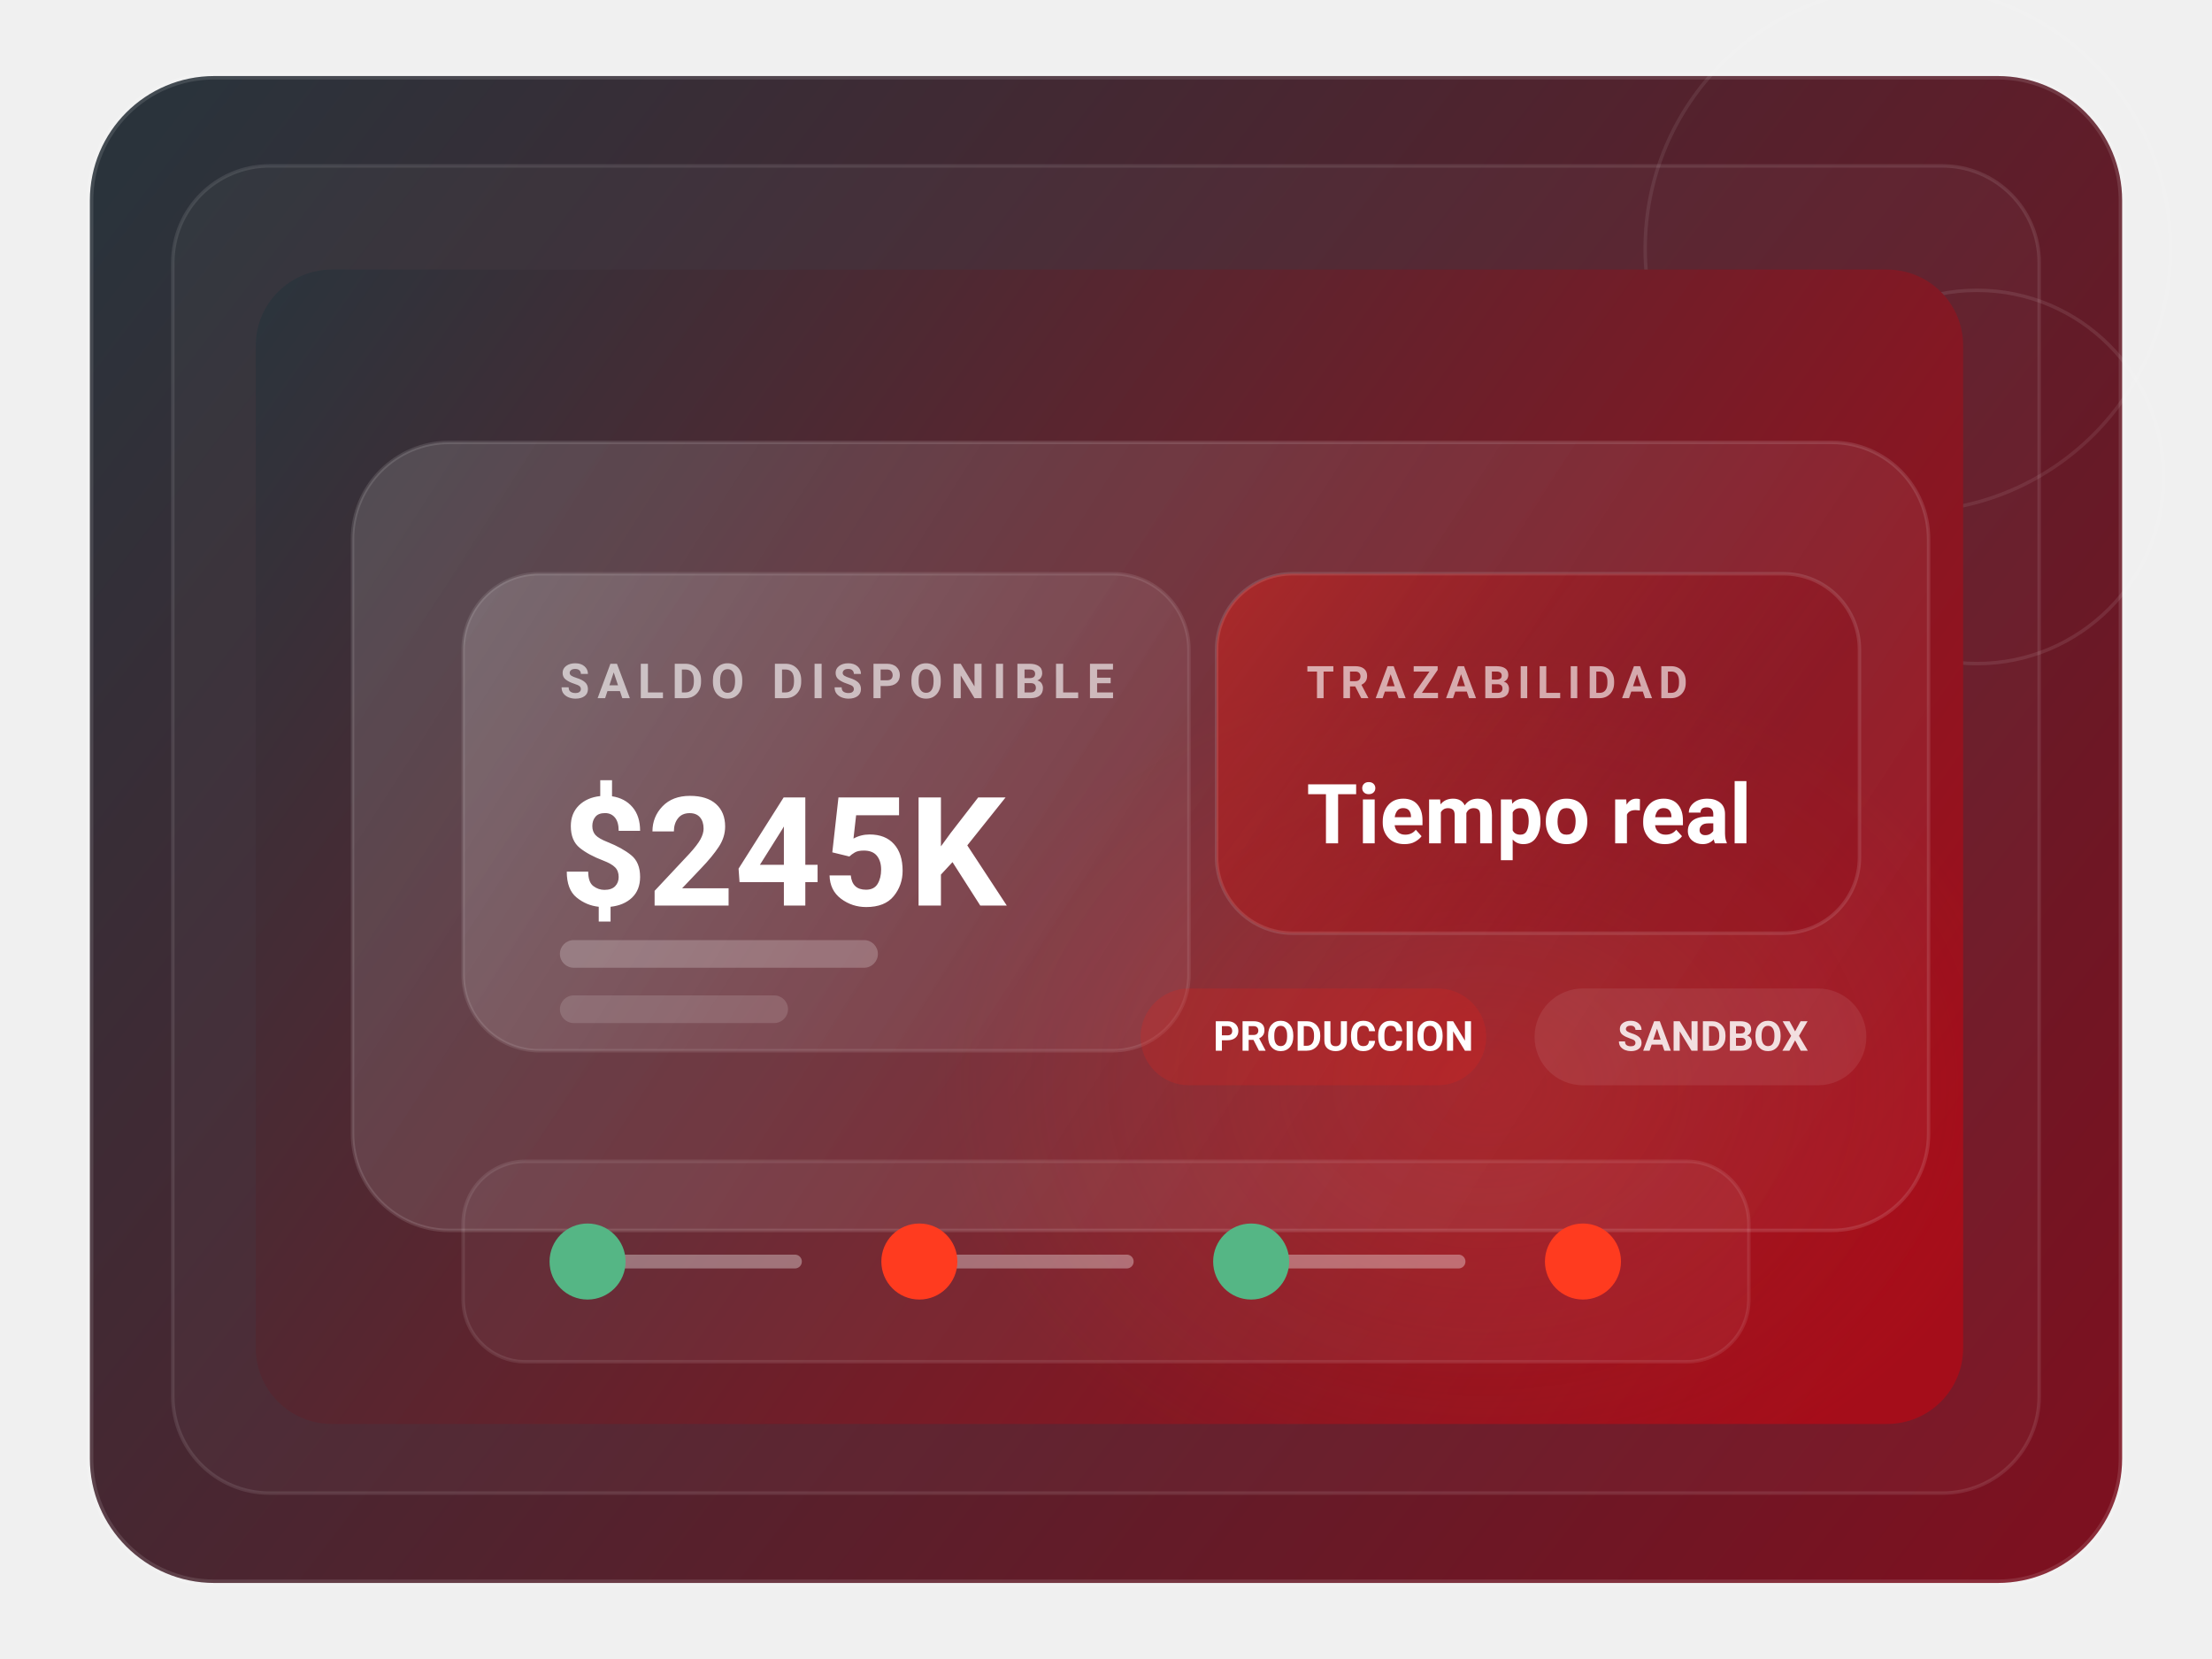
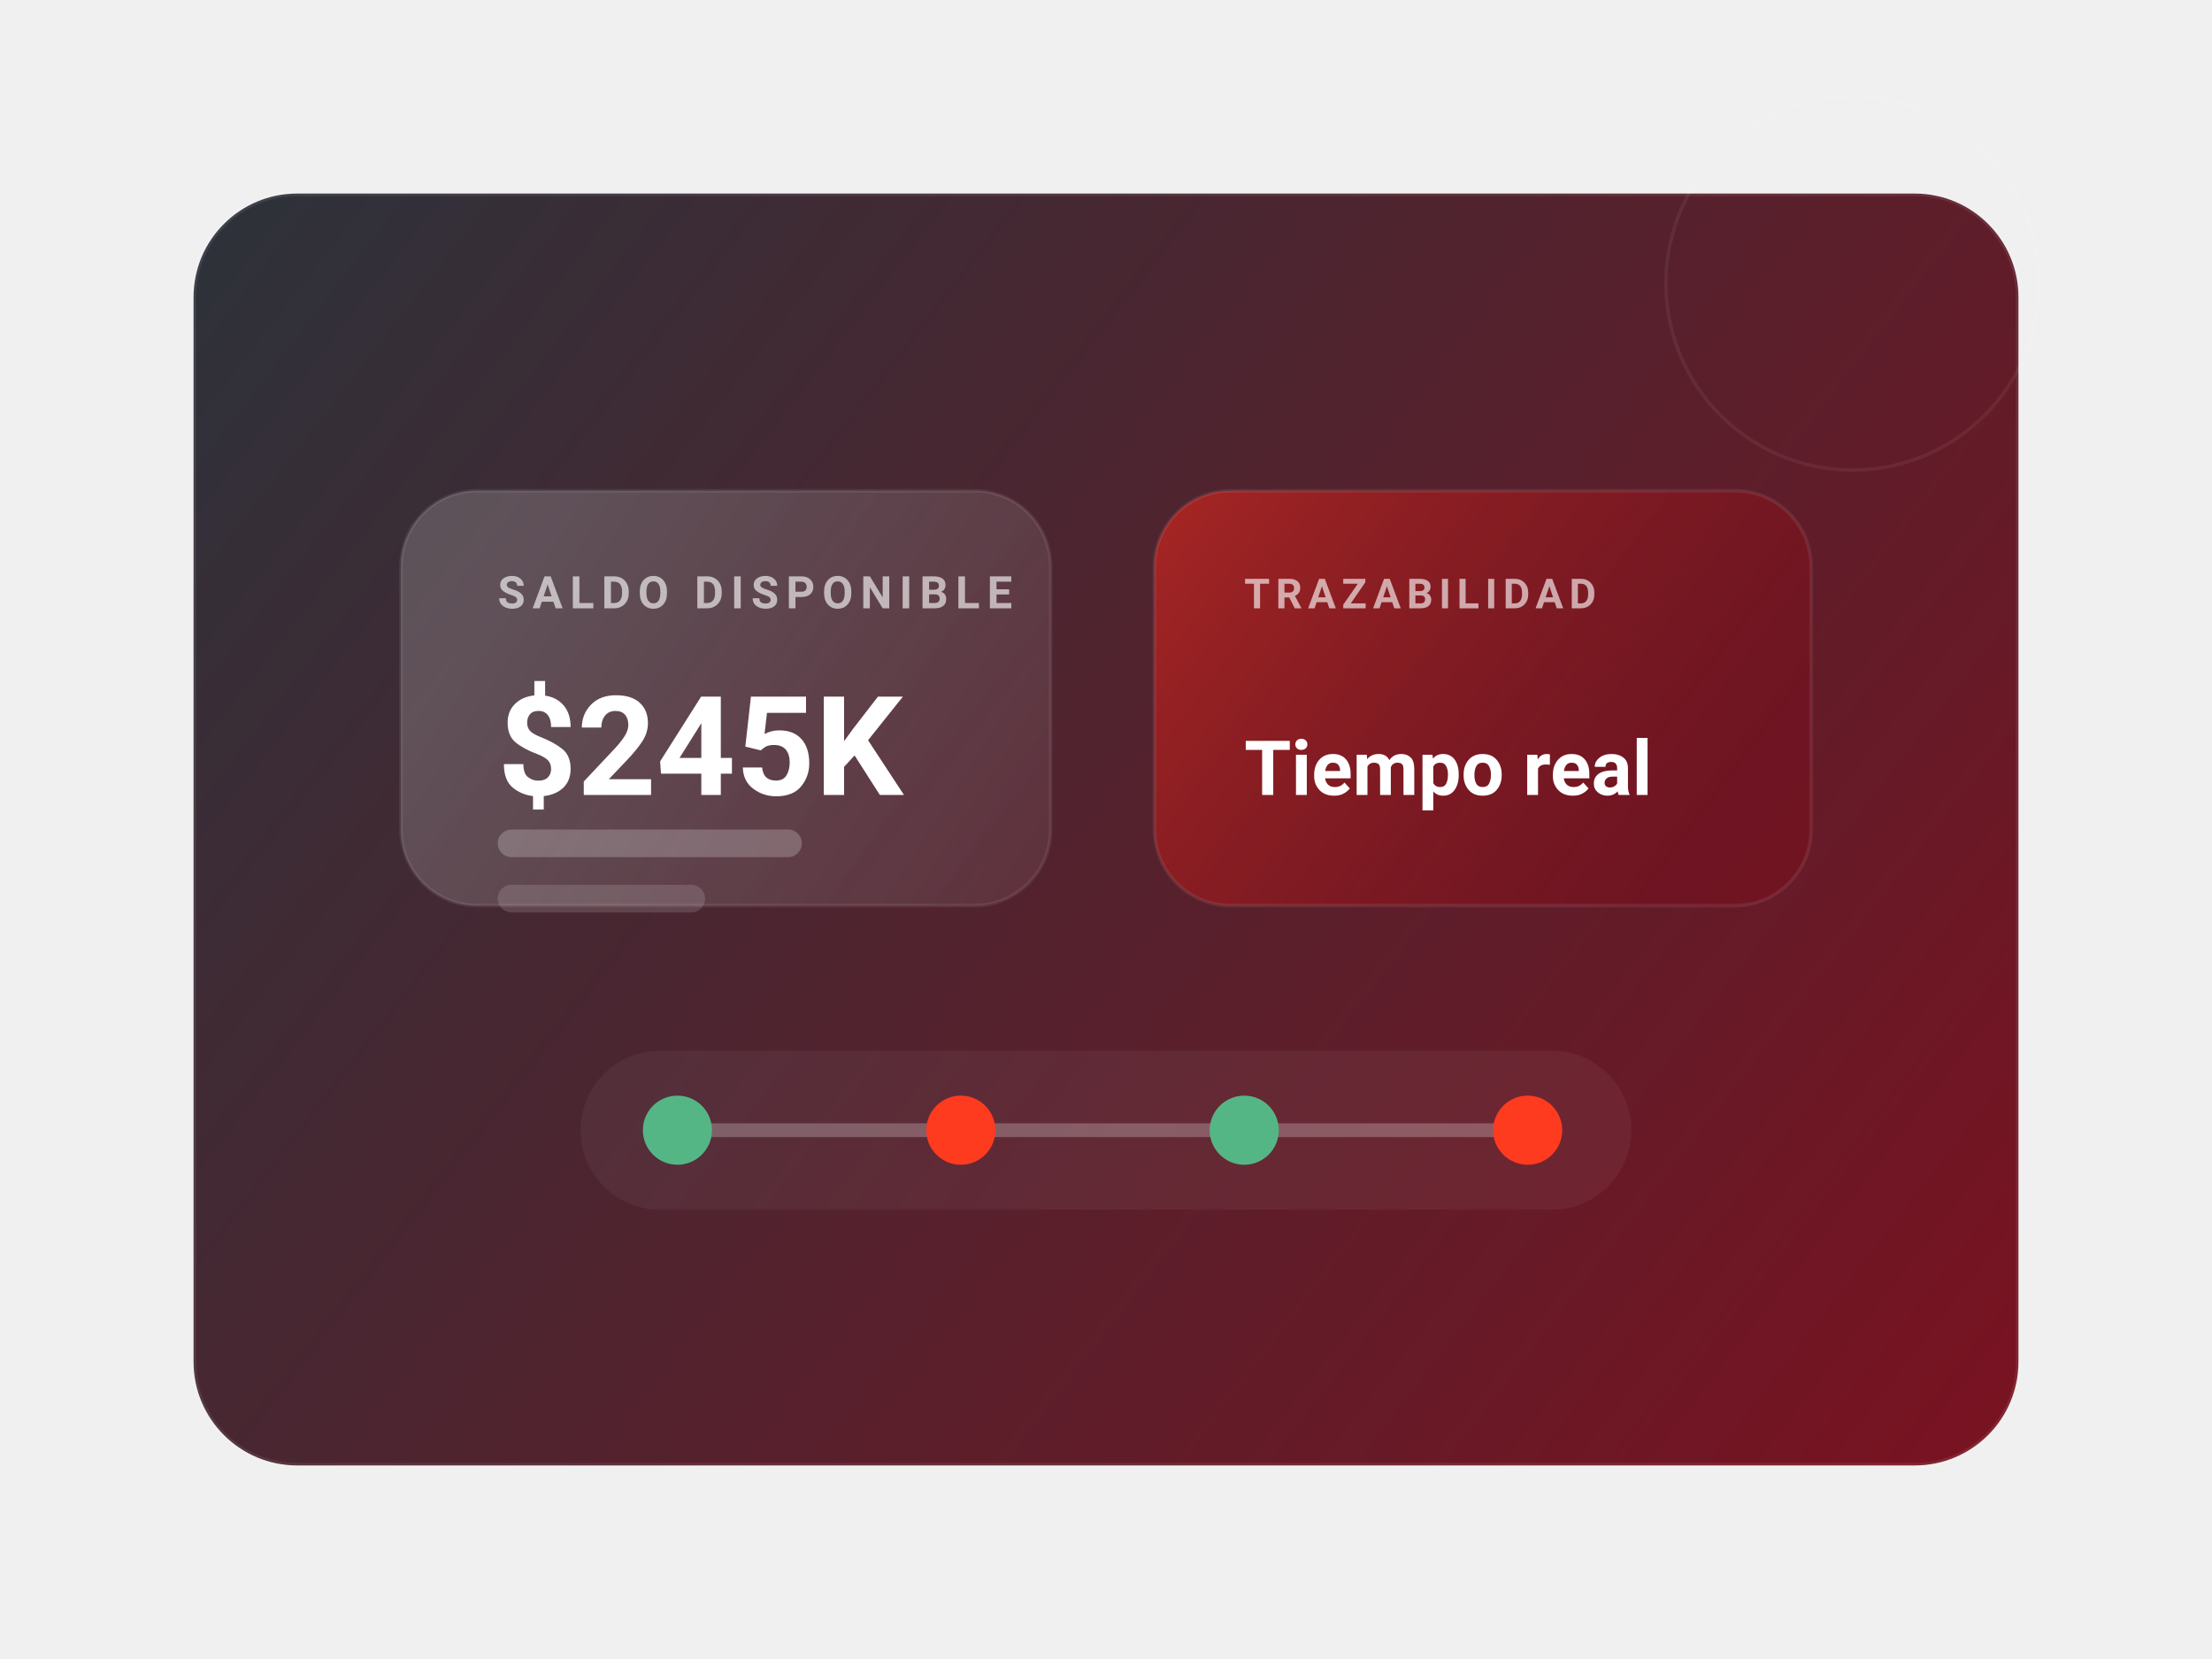
<svg xmlns="http://www.w3.org/2000/svg" width="640" height="480" viewBox="0 0 640 480" fill="none">
  <defs>
    <linearGradient id="outerBg" x1="46" y1="34" x2="586" y2="452" gradientUnits="userSpaceOnUse">
      <stop stop-color="#2A333B" />
      <stop offset="1" stop-color="#7C1120" />
    </linearGradient>
    <linearGradient id="innerBg" x1="86" y1="70" x2="540" y2="392" gradientUnits="userSpaceOnUse">
      <stop stop-color="#2B343C" />
      <stop offset="1" stop-color="#A50D1A" />
    </linearGradient>
    <linearGradient id="glassPanel" x1="117" y1="114" x2="507" y2="362" gradientUnits="userSpaceOnUse">
      <stop stop-color="#FFFFFF" stop-opacity="0.14" />
      <stop offset="1" stop-color="#FFFFFF" stop-opacity="0.04" />
    </linearGradient>
    <linearGradient id="balanceCard" x1="152" y1="154" x2="319" y2="260" gradientUnits="userSpaceOnUse">
      <stop stop-color="#FFFFFF" stop-opacity="0.18" />
      <stop offset="1" stop-color="#FFFFFF" stop-opacity="0.06" />
    </linearGradient>
    <linearGradient id="trackingCard" x1="335" y1="154" x2="479" y2="262" gradientUnits="userSpaceOnUse">
      <stop stop-color="#E1251B" stop-opacity="0.58" />
      <stop offset="1" stop-color="#870412" stop-opacity="0.28" />
    </linearGradient>
    <radialGradient id="redGlow" cx="0" cy="0" r="1" gradientUnits="userSpaceOnUse" gradientTransform="translate(430 314) rotate(90) scale(126 160)">
      <stop stop-color="#E1251B" stop-opacity="0.28" />
      <stop offset="1" stop-color="#E1251B" stop-opacity="0" />
    </radialGradient>
  </defs>
-   <rect x="26" y="22" width="588" height="436" rx="36" fill="url(#outerBg)" />
-   <rect x="26" y="22" width="588" height="436" rx="36" stroke="#FFFFFF" stroke-opacity="0.12" stroke-width="2" />
-   <rect x="50" y="48" width="540" height="384" rx="28" fill="#FFFFFF" fill-opacity="0.03" />
-   <rect x="50" y="48" width="540" height="384" rx="28" stroke="#FFFFFF" stroke-opacity="0.1" />
-   <circle cx="552" cy="72" r="76" stroke="#FFFFFF" stroke-opacity="0.08" />
-   <circle cx="572" cy="138" r="54" stroke="#FFFFFF" stroke-opacity="0.09" />
-   <rect x="74" y="78" width="494" height="334" rx="22" fill="url(#innerBg)" />
-   <rect x="74" y="78" width="494" height="334" rx="22" fill="url(#redGlow)" />
-   <rect x="102" y="128" width="456" height="228" rx="28" fill="url(#glassPanel)" />
-   <rect x="102" y="128" width="456" height="228" rx="28" stroke="#FFFFFF" stroke-opacity="0.12" />
-   <rect x="134" y="166" width="210" height="138" rx="22" fill="url(#balanceCard)" />
-   <rect x="134" y="166" width="210" height="138" rx="22" stroke="#FFFFFF" stroke-opacity="0.1" />
-   <text x="162" y="202" fill="#FFFFFF" fill-opacity="0.62" font-family="Roboto, Arial, sans-serif" font-size="14" font-weight="700" letter-spacing="0.16em">SALDO DISPONIBLE</text>
-   <text x="162" y="262" fill="#FFFFFF" font-family="Roboto, Arial, sans-serif" font-size="44" font-weight="700">$245K</text>
-   <rect x="162" y="272" width="92" height="8" rx="4" fill="#FFFFFF" fill-opacity="0.22" />
-   <rect x="162" y="288" width="66" height="8" rx="4" fill="#FFFFFF" fill-opacity="0.14" />
-   <rect x="352" y="166" width="186" height="104" rx="22" fill="url(#trackingCard)" />
-   <rect x="352" y="166" width="186" height="104" rx="22" stroke="#FFFFFF" stroke-opacity="0.12" />
-   <text x="378" y="202" fill="#FFFFFF" fill-opacity="0.62" font-family="Roboto, Arial, sans-serif" font-size="13" font-weight="700" letter-spacing="0.14em">TRAZABILIDAD</text>
-   <text x="378" y="244" fill="#FFFFFF" font-family="Roboto, Arial, sans-serif" font-size="24" font-weight="700">Tiempo real</text>
-   <rect x="330" y="286" width="100" height="28" rx="14" fill="#E1251B" fill-opacity="0.24" />
-   <text x="351" y="304" fill="#FFFFFF" font-family="Roboto, Arial, sans-serif" font-size="12" font-weight="700">PRODUCCION</text>
-   <rect x="444" y="286" width="96" height="28" rx="14" fill="#FFFFFF" fill-opacity="0.08" />
-   <text x="468" y="304" fill="#FFFFFF" fill-opacity="0.84" font-family="Roboto, Arial, sans-serif" font-size="12" font-weight="700">SANDBOX</text>
-   <rect x="134" y="336" width="372" height="58" rx="18" fill="#FFFFFF" fill-opacity="0.05" />
-   <rect x="134" y="336" width="372" height="58" rx="18" stroke="#FFFFFF" stroke-opacity="0.09" />
-   <path d="M174 365H230" stroke="#FFFFFF" stroke-opacity="0.34" stroke-width="4" stroke-linecap="round" />
-   <path d="M270 365H326" stroke="#FFFFFF" stroke-opacity="0.34" stroke-width="4" stroke-linecap="round" />
-   <path d="M366 365H422" stroke="#FFFFFF" stroke-opacity="0.34" stroke-width="4" stroke-linecap="round" />
-   <g>
-     <circle cx="170" cy="365" r="11" fill="#55B685">
-     </circle>
-     <circle cx="266" cy="365" r="11" fill="#FF3B1F">
-     </circle>
-     <circle cx="362" cy="365" r="11" fill="#55B685">
-     </circle>
-     <circle cx="458" cy="365" r="11" fill="#FF3B1F">
-     </circle>
-   </g>
+   <rect x="56" y="56" width="528" height="368" rx="30" fill="url(#outerBg)" />
+   <rect x="56" y="56" width="528" height="368" rx="30" stroke="#FFFFFF" stroke-opacity="0.08" stroke-width="1.5" />
+   <circle cx="536" cy="82" r="54" stroke="#FFFFFF" stroke-opacity="0.06" />
+   <rect x="116" y="142" width="188" height="120" rx="22" fill="url(#balanceCard)" />
+   <rect x="116" y="142" width="188" height="120" rx="22" stroke="#FFFFFF" stroke-opacity="0.08" />
+   <text x="144" y="176" fill="#FFFFFF" fill-opacity="0.62" font-family="Roboto, Arial, sans-serif" font-size="13" font-weight="700" letter-spacing="0.16em">SALDO DISPONIBLE</text>
+   <text x="144" y="230" fill="#FFFFFF" font-family="Roboto, Arial, sans-serif" font-size="40" font-weight="700">$245K</text>
+   <rect x="144" y="240" width="88" height="8" rx="4" fill="#FFFFFF" fill-opacity="0.22" />
+   <rect x="144" y="256" width="60" height="8" rx="4" fill="#FFFFFF" fill-opacity="0.14" />
+   <rect x="334" y="142" width="190" height="120" rx="22" fill="url(#trackingCard)" />
+   <rect x="334" y="142" width="190" height="120" rx="22" stroke="#FFFFFF" stroke-opacity="0.08" />
+   <text x="360" y="176" fill="#FFFFFF" fill-opacity="0.62" font-family="Roboto, Arial, sans-serif" font-size="12" font-weight="700" letter-spacing="0.14em">TRAZABILIDAD</text>
+   <text x="360" y="230" fill="#FFFFFF" font-family="Roboto, Arial, sans-serif" font-size="22" font-weight="700">Tiempo real</text>
+   <rect x="168" y="304" width="304" height="46" rx="23" fill="#FFFFFF" fill-opacity="0.05" />
+   <path d="M196 327H444" stroke="#FFFFFF" stroke-opacity="0.24" stroke-width="4" stroke-linecap="round" />
+   <circle cx="196" cy="327" r="10" fill="#55B685" />
+   <circle cx="278" cy="327" r="10" fill="#FF3B1F" />
+   <circle cx="360" cy="327" r="10" fill="#55B685" />
+   <circle cx="442" cy="327" r="10" fill="#FF3B1F" />
</svg>
